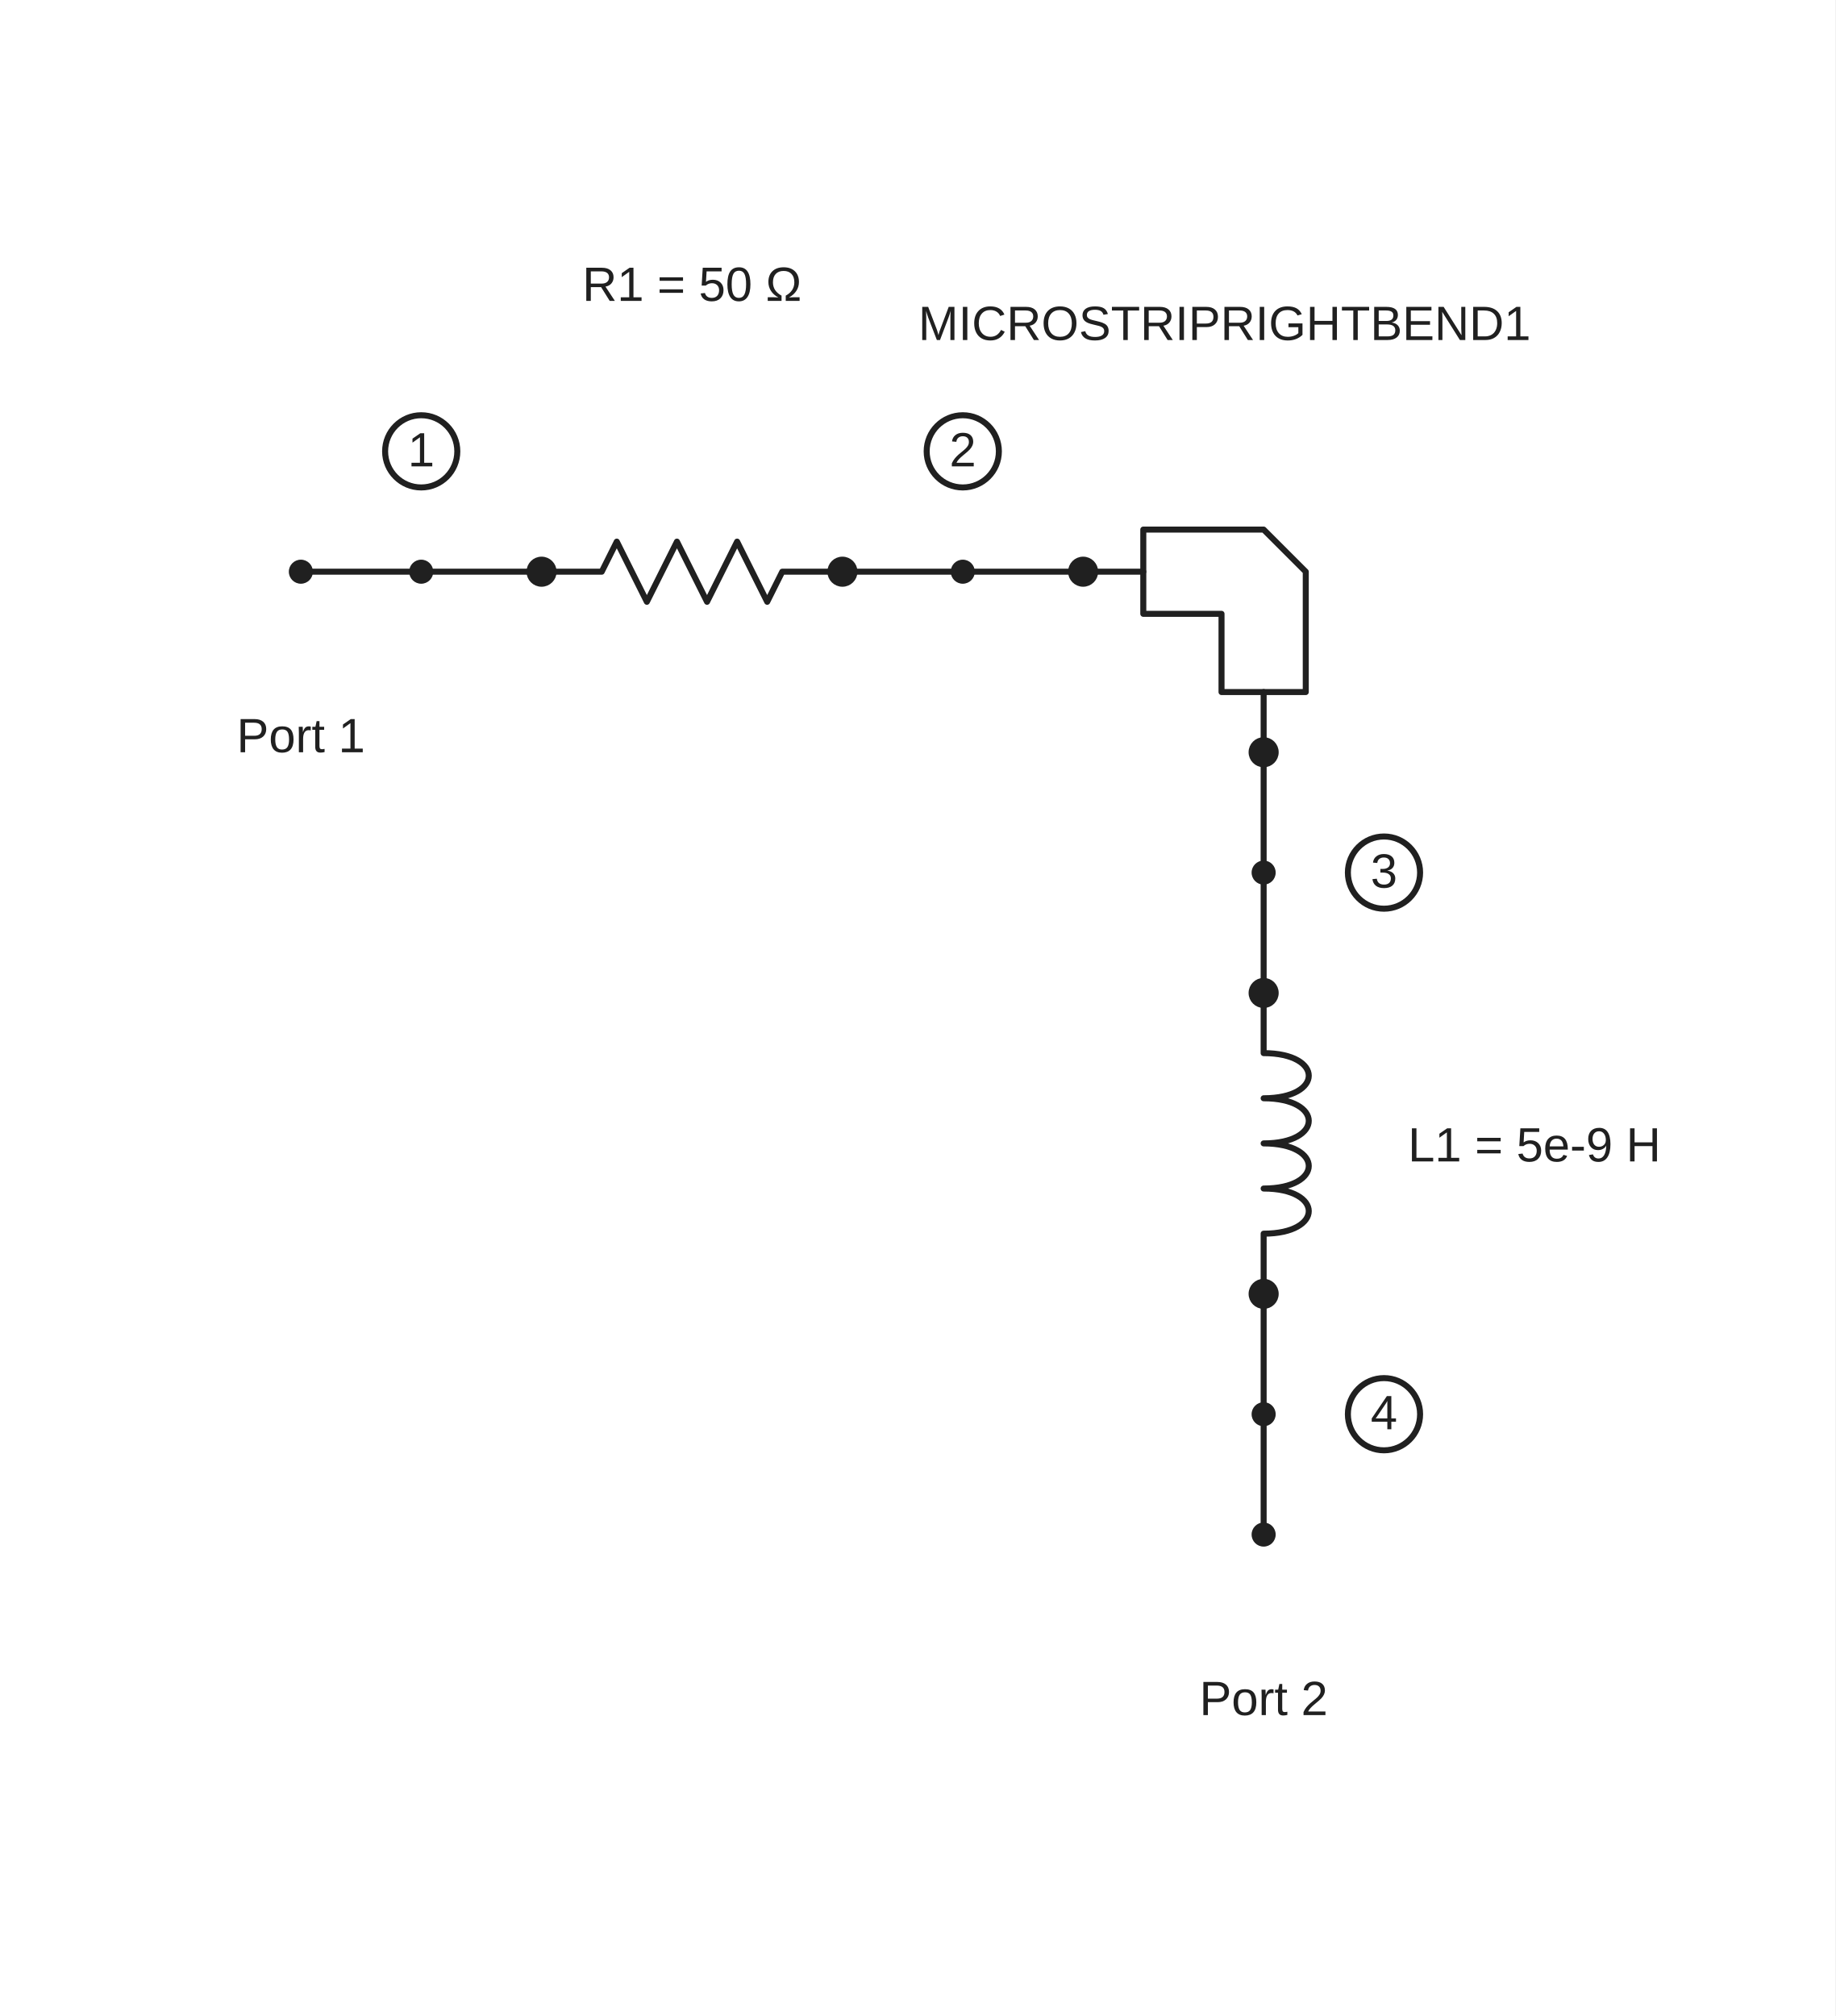
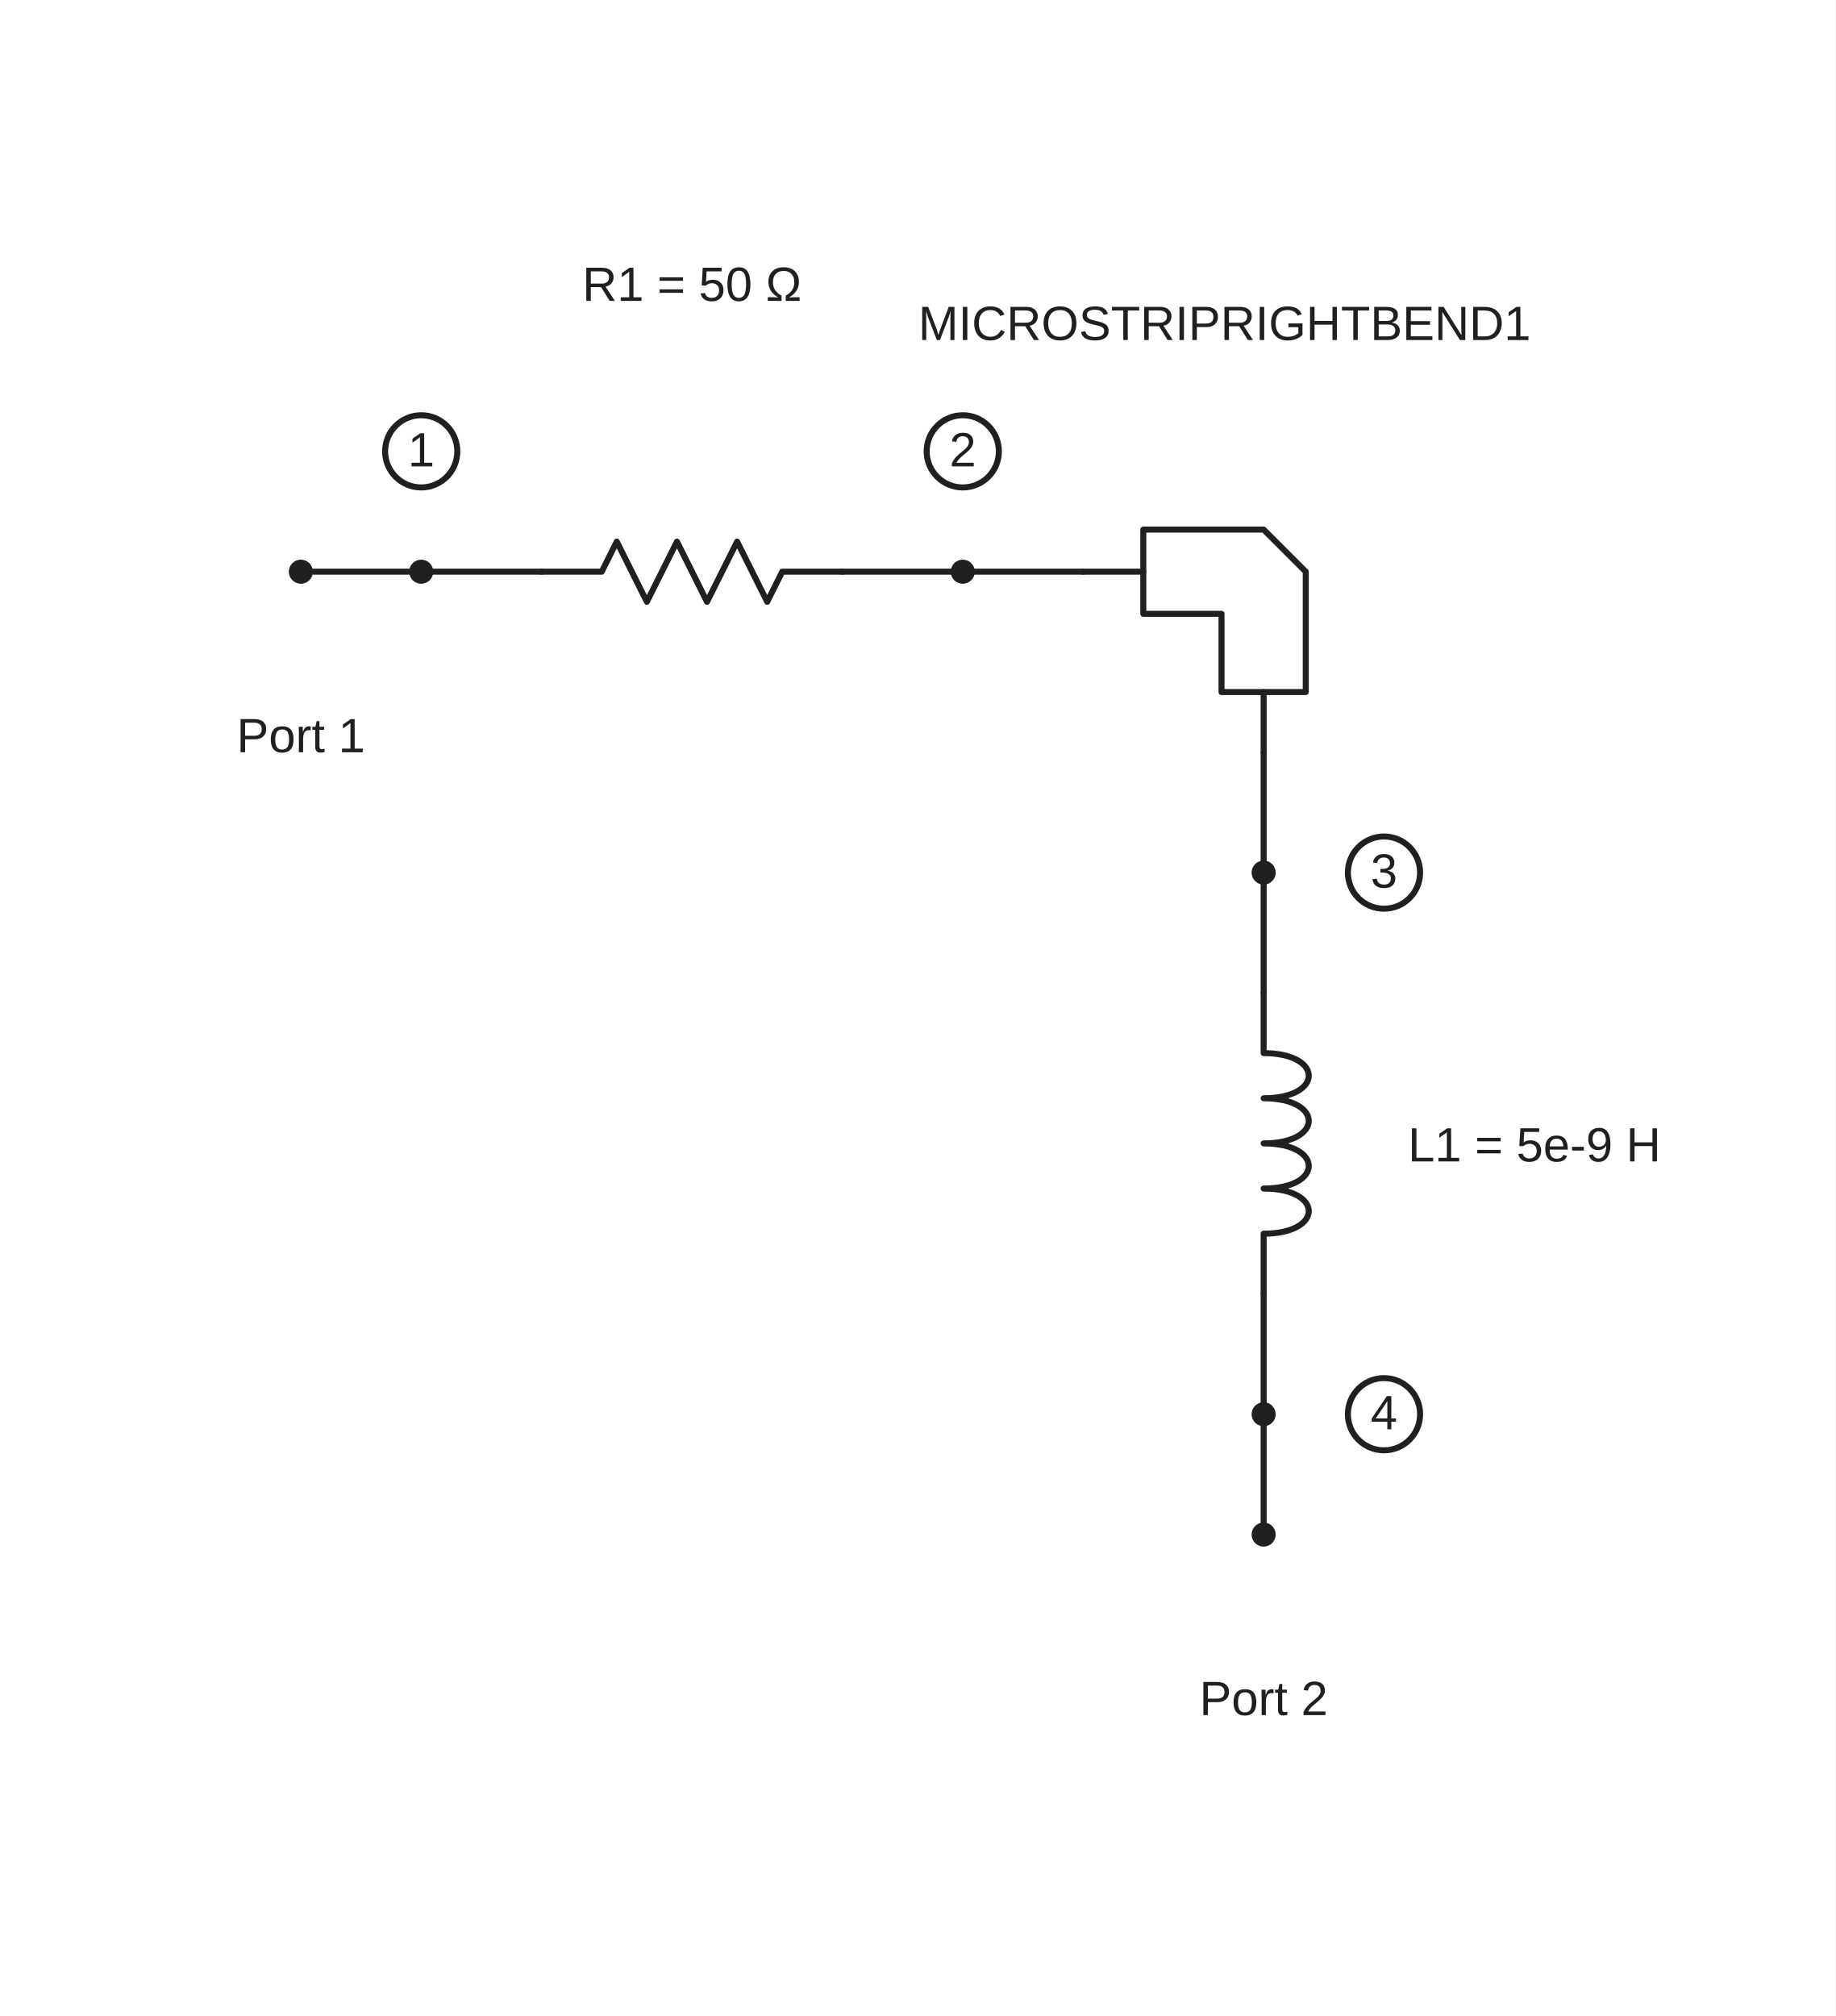
<svg xmlns="http://www.w3.org/2000/svg" viewBox="-60 -90 610 670" role="img" aria-label="Nodal nPort schematic">
  <rect x="-60" y="-90" width="610" height="670" fill="#ffffff" />
  <g fill="none" stroke="#202020" stroke-width="2" stroke-linecap="round" stroke-linejoin="round">
    <path d="M40 100 L120 100" />
    <path d="M220 100 L300 100" />
    <path d="M360 160 L360 240" />
    <path d="M360 340 L360 420" />
  </g>
  <g fill="#202020" font-family="Arial, Helvetica, sans-serif" font-size="16">
    <g transform="translate(120 100) rotate(0) scale(1 1) translate(-60 -80)" fill="none" stroke="#202020" stroke-width="2" stroke-linecap="round" stroke-linejoin="round">
      <g fill="none" stroke="#202020" stroke-width="2" stroke-linecap="round" stroke-linejoin="round">
        <path d="M60 80 H80 L85 70 L95 90 L105 70 L115 90 L125 70 L135 90 L140 80 H160" />
      </g>
-       <circle cx="60" cy="80" r="4" fill="#202020" />
-       <circle cx="160" cy="80" r="4" fill="#202020" />
    </g>
    <g transform="translate(300 100) rotate(0) scale(1 1) translate(0 -60)" fill="none" stroke="#202020" stroke-width="2" stroke-linecap="round" stroke-linejoin="round">
      <g transform="translate(-60 -60) scale(2)">
        <path d="M40 67 H53 V80 H67 V60 L60 53 H40 Z" fill="#ffffff" stroke="#202020" stroke-width="1" />
      </g>
      <path d="M0 60 H20 M60 100 V120" fill="none" stroke="#202020" stroke-width="2" stroke-linecap="round" />
-       <circle cx="0" cy="60" r="4" fill="#202020" />
-       <circle cx="60" cy="120" r="4" fill="#202020" />
    </g>
    <g transform="translate(360 240) rotate(90) scale(1 1) translate(-60 -80)" fill="none" stroke="#202020" stroke-width="2" stroke-linecap="round" stroke-linejoin="round">
      <g fill="none" stroke="#202020" stroke-width="2" stroke-linecap="round" stroke-linejoin="round">
        <path d="M60 80 H80 C80 60 95 60 95 80 C95 60 110 60 110 80 C110 60 125 60 125 80 C125 60 140 60 140 80 H160" />
      </g>
-       <circle cx="60" cy="80" r="4" fill="#202020" />
-       <circle cx="160" cy="80" r="4" fill="#202020" />
    </g>
-     <circle cx="40" cy="100" r="4" fill="#202020" />
-     <circle cx="360" cy="420" r="4" fill="#202020" />
-     <circle cx="80" cy="100" r="4" fill="#202020" />
+     <circle data-schematic-dot="port" cx="40" cy="100" r="4" fill="#202020" />
+     <circle data-schematic-dot="port" cx="360" cy="420" r="4" fill="#202020" />
+     <circle data-schematic-dot="node" cx="80" cy="100" r="4" fill="#202020" />
    <circle cx="80" cy="60" r="12" fill="#ffffff" stroke="#202020" stroke-width="2" />
    <text x="80" y="65" text-anchor="middle">1</text>
-     <circle cx="260" cy="100" r="4" fill="#202020" />
+     <circle data-schematic-dot="node" cx="260" cy="100" r="4" fill="#202020" />
    <circle cx="260" cy="60" r="12" fill="#ffffff" stroke="#202020" stroke-width="2" />
    <text x="260" y="65" text-anchor="middle">2</text>
-     <circle cx="360" cy="200" r="4" fill="#202020" />
+     <circle data-schematic-dot="node" cx="360" cy="200" r="4" fill="#202020" />
    <circle cx="400" cy="200" r="12" fill="#ffffff" stroke="#202020" stroke-width="2" />
    <text x="400" y="205" text-anchor="middle">3</text>
-     <circle cx="360" cy="380" r="4" fill="#202020" />
+     <circle data-schematic-dot="node" cx="360" cy="380" r="4" fill="#202020" />
    <circle cx="400" cy="380" r="12" fill="#ffffff" stroke="#202020" stroke-width="2" />
    <text x="400" y="385" text-anchor="middle">4</text>
    <text x="170" y="10" text-anchor="middle">R1 = 50 Ω</text>
    <text x="347" y="23" text-anchor="middle">MICROSTRIPRIGHTBEND1</text>
    <text x="450" y="296" text-anchor="middle">L1 = 5e-9 H</text>
    <text x="40" y="160" text-anchor="middle">Port 1</text>
    <text x="360" y="480" text-anchor="middle">Port 2</text>
  </g>
</svg>
